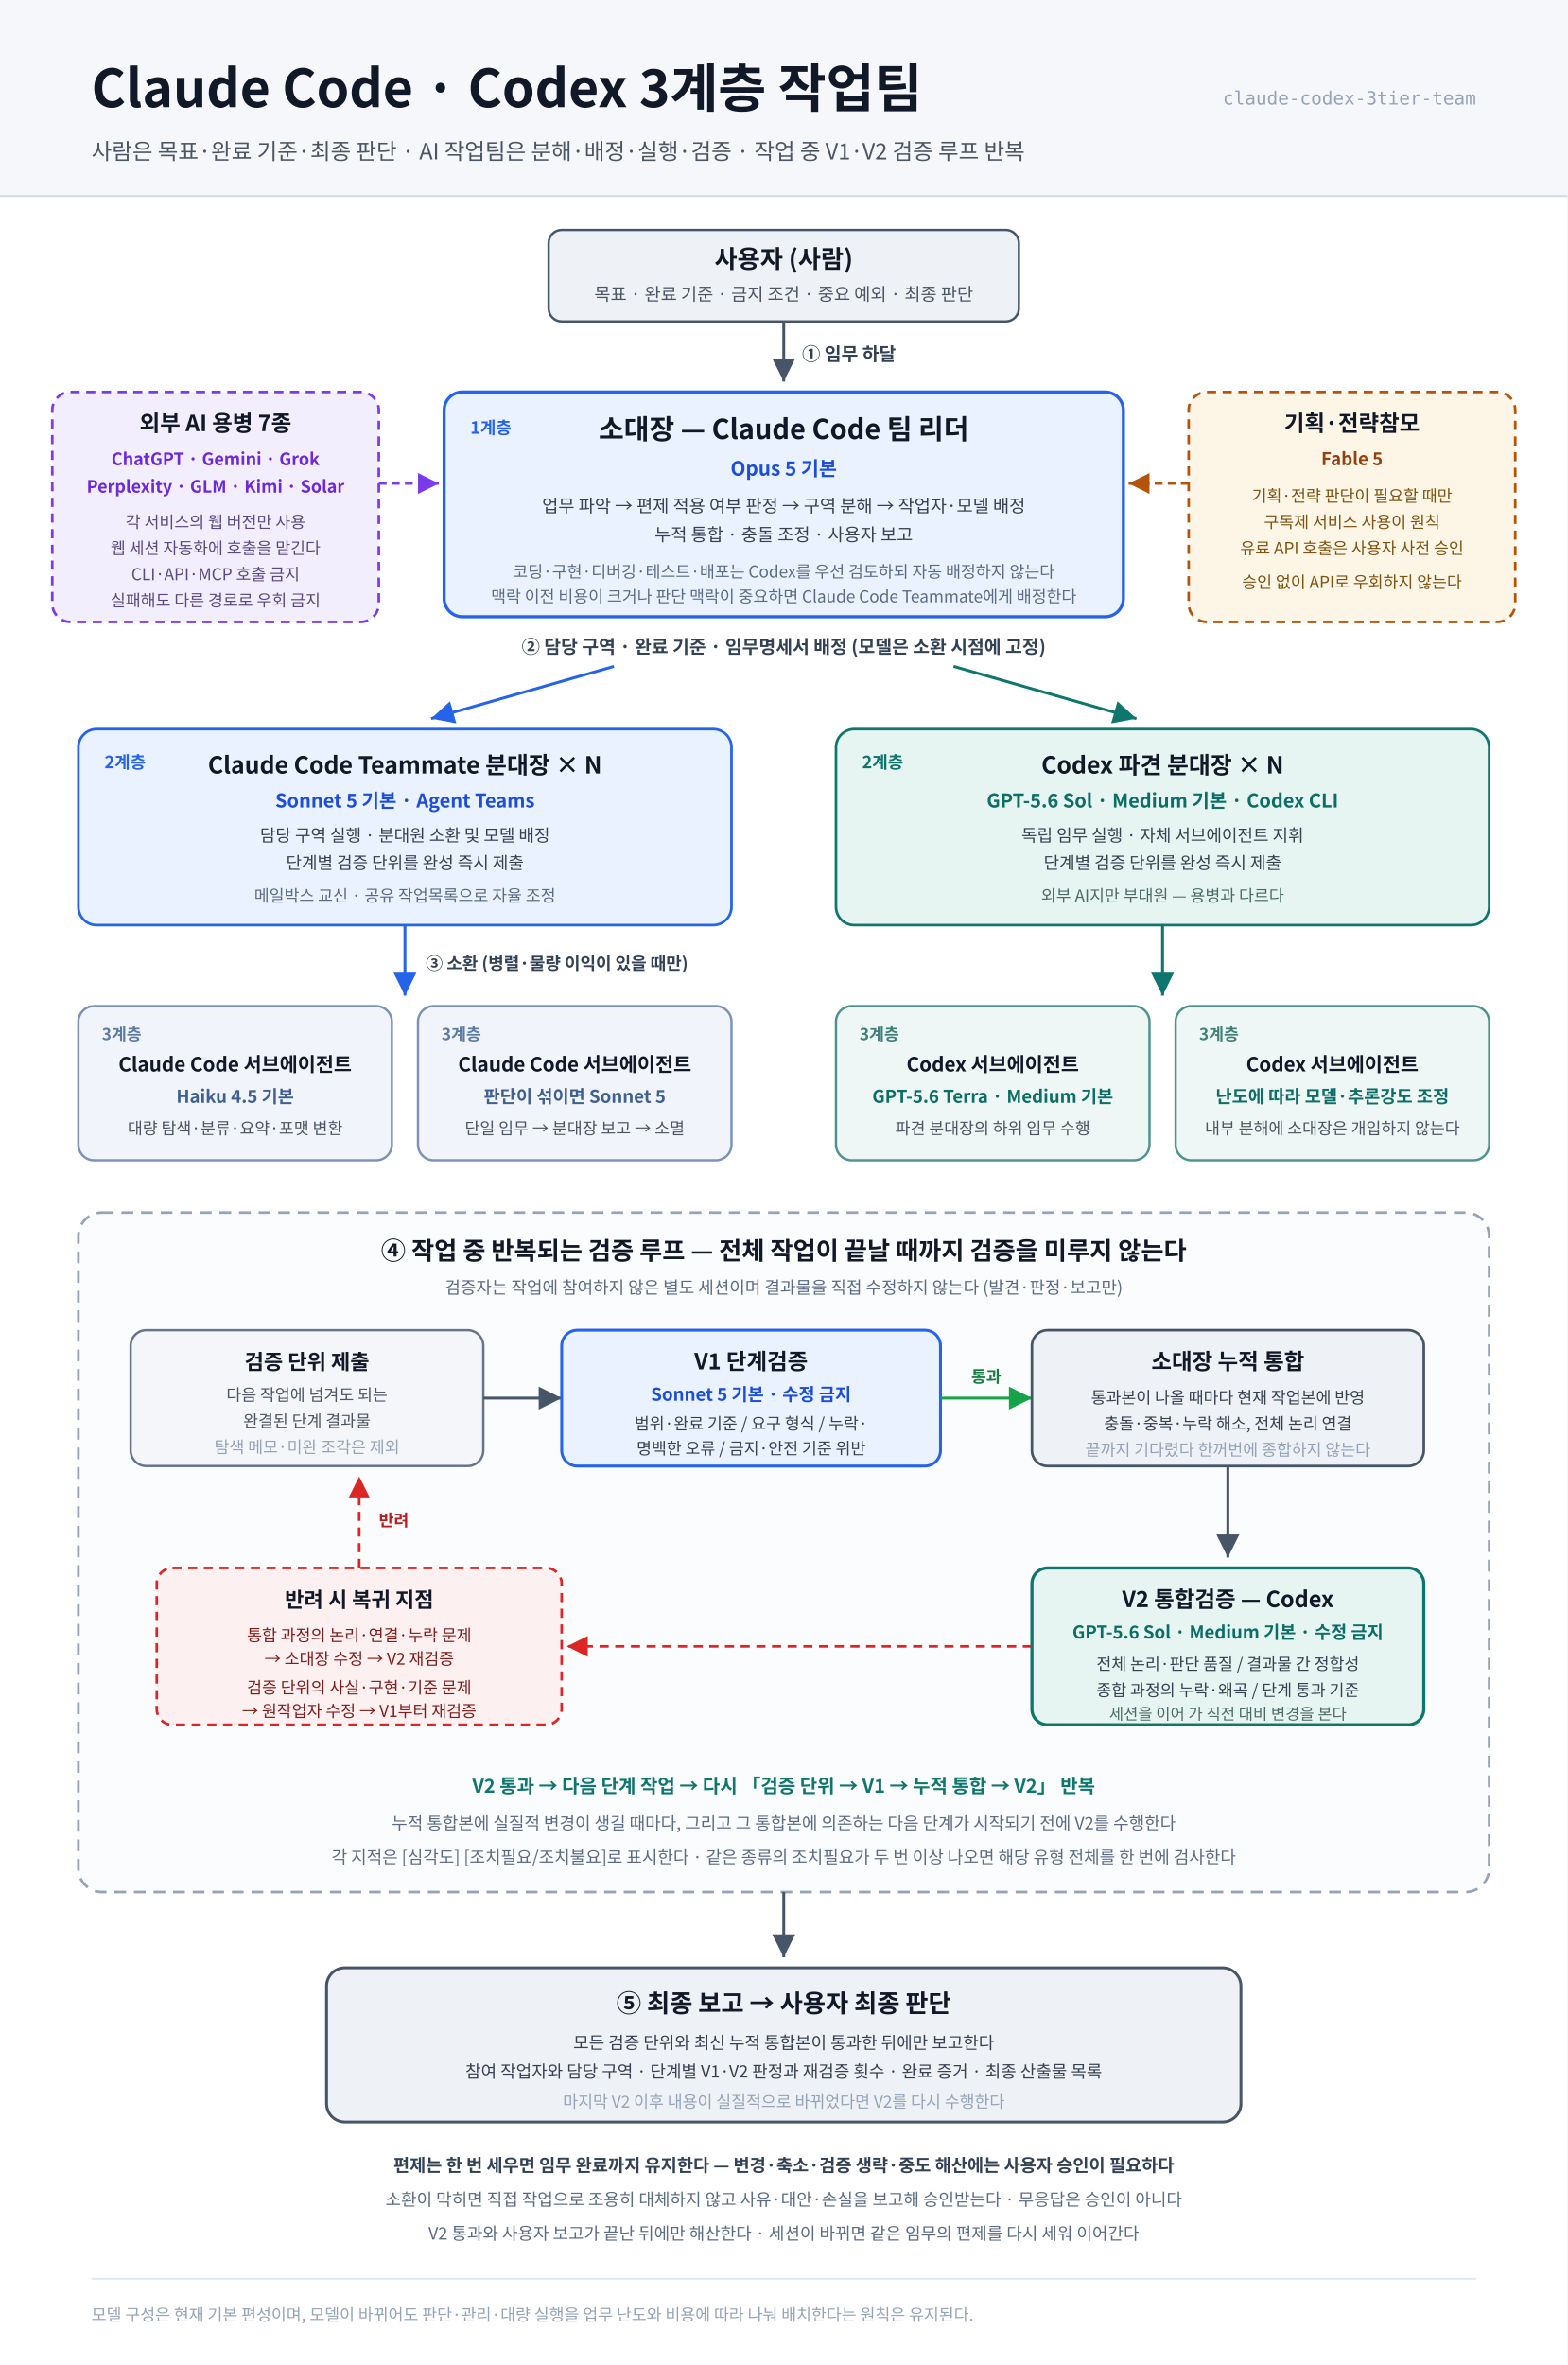
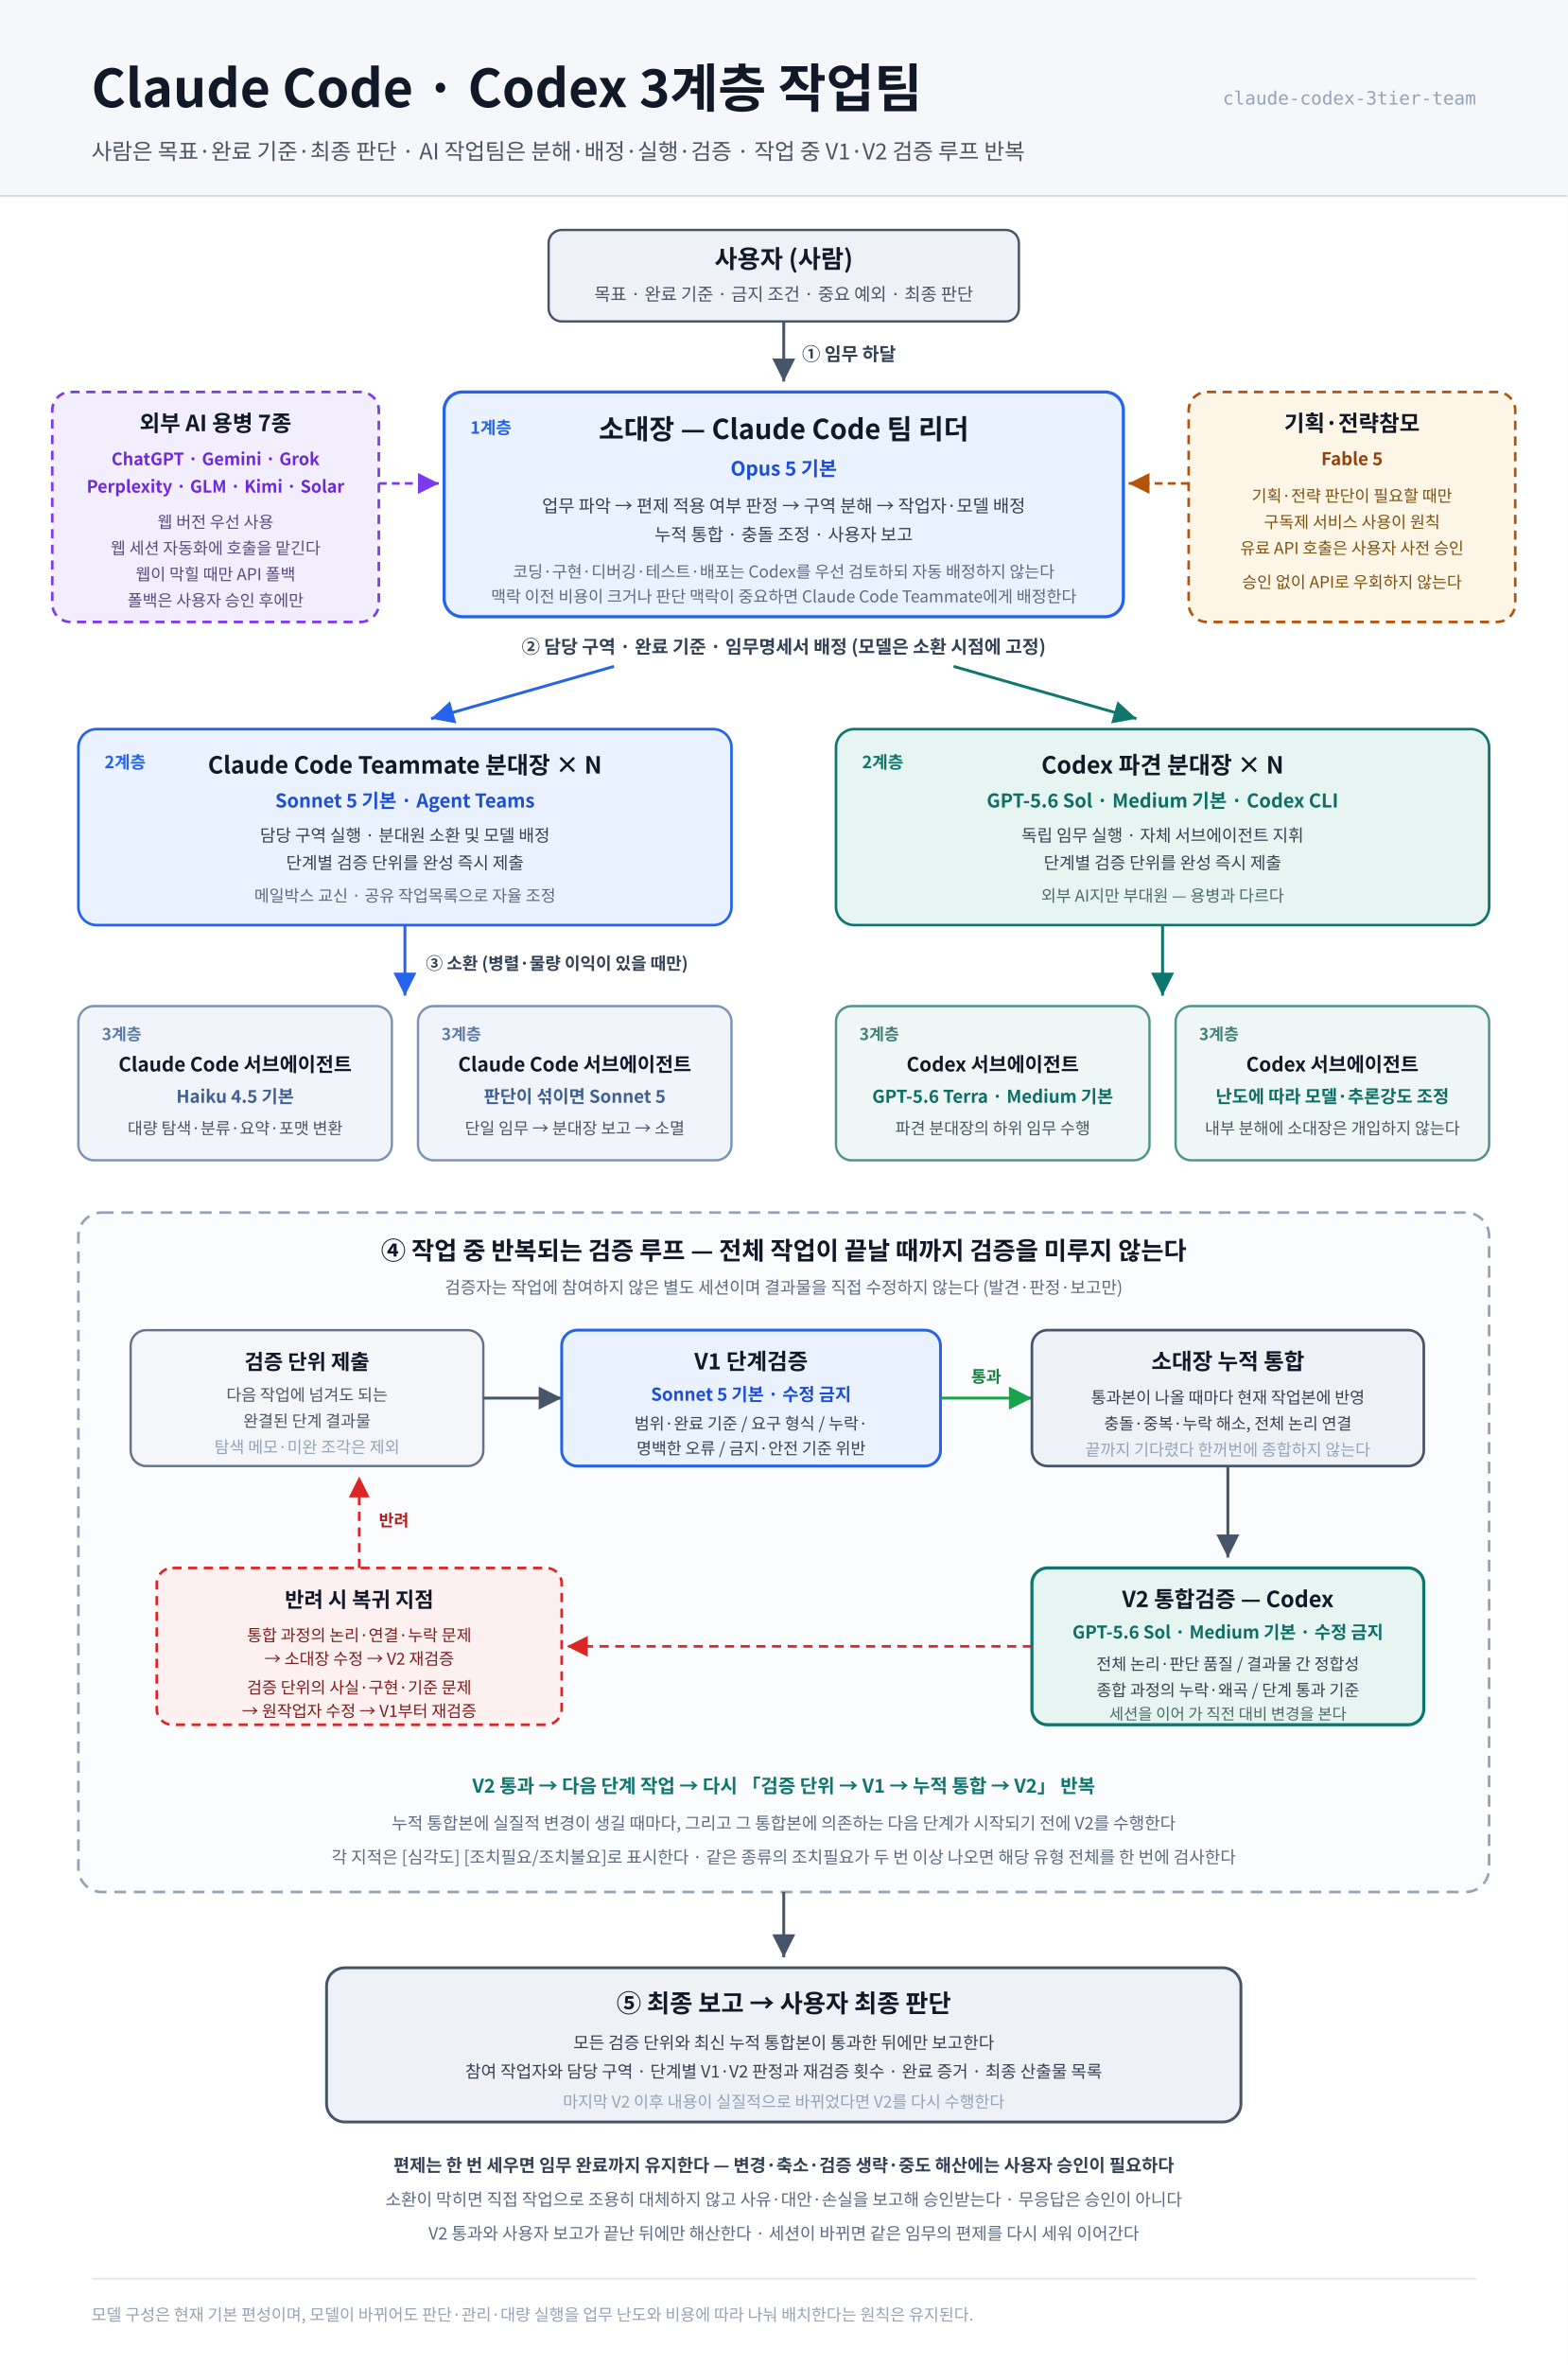
<svg xmlns="http://www.w3.org/2000/svg" width="1200" height="1810" viewBox="0 0 1200 1810" font-family="Pretendard, 'Noto Sans KR', 'Noto Sans CJK KR', 'Malgun Gothic', 'Apple SD Gothic Neo', sans-serif">
  <defs>
    <marker id="arrGray" markerWidth="10" markerHeight="10" refX="8" refY="4" orient="auto">
      <path d="M0,0 L8,4 L0,8 Z" fill="#475569" />
    </marker>
    <marker id="arrBlue" markerWidth="10" markerHeight="10" refX="8" refY="4" orient="auto">
      <path d="M0,0 L8,4 L0,8 Z" fill="#2563eb" />
    </marker>
    <marker id="arrTeal" markerWidth="10" markerHeight="10" refX="8" refY="4" orient="auto">
      <path d="M0,0 L8,4 L0,8 Z" fill="#0f766e" />
    </marker>
    <marker id="arrGreen" markerWidth="10" markerHeight="10" refX="8" refY="4" orient="auto">
      <path d="M0,0 L8,4 L0,8 Z" fill="#16a34a" />
    </marker>
    <marker id="arrGold" markerWidth="10" markerHeight="10" refX="8" refY="4" orient="auto">
      <path d="M0,0 L8,4 L0,8 Z" fill="#b45309" />
    </marker>
    <marker id="arrRed" markerWidth="10" markerHeight="10" refX="8" refY="4" orient="auto">
      <path d="M0,0 L8,4 L0,8 Z" fill="#dc2626" />
    </marker>
    <marker id="arrViolet" markerWidth="10" markerHeight="10" refX="8" refY="4" orient="auto">
      <path d="M0,0 L8,4 L0,8 Z" fill="#7c3aed" />
    </marker>
  </defs>
  <rect width="1200" height="1810" fill="#ffffff" />
  <rect x="0" y="0" width="1200" height="150" fill="#f5f7fa" />
  <line x1="0" y1="150" x2="1200" y2="150" stroke="#d5dbe4" stroke-width="1.5" />
  <text x="70" y="82" font-size="40" font-weight="700" fill="#111827">Claude Code · Codex 3계층 작업팀</text>
  <text x="70" y="122" font-size="17" fill="#4b5563">사람은 목표·완료 기준·최종 판단 · AI 작업팀은 분해·배정·실행·검증 · 작업 중 V1·V2 검증 루프 반복</text>
  <text x="1130" y="80" font-size="14" fill="#94a3b8" text-anchor="end" font-family="Consolas, monospace">claude-codex-3tier-team</text>
  <rect x="420" y="176" width="360" height="70" rx="10" fill="#eef1f6" stroke="#475569" stroke-width="1.8" />
  <text x="600" y="205" font-size="19" font-weight="700" fill="#111827" text-anchor="middle">사용자 (사람)</text>
  <text x="600" y="230" font-size="13.5" fill="#4b5563" text-anchor="middle">목표 · 완료 기준 · 금지 조건 · 중요 예외 · 최종 판단</text>
  <line x1="600" y1="246" x2="600" y2="292" stroke="#475569" stroke-width="2.2" marker-end="url(#arrGray)" />
  <text x="614" y="276" font-size="14" font-weight="600" fill="#334155">① 임무 하달</text>
  <rect x="40" y="300" width="250" height="176" rx="14" fill="#f3eefe" stroke="#7c3aed" stroke-width="2" stroke-dasharray="7 5" />
  <text x="165" y="330" font-size="17" font-weight="700" fill="#111827" text-anchor="middle">외부 AI 용병 7종</text>
  <text x="165" y="356" font-size="13" font-weight="700" fill="#6d28d9" text-anchor="middle">ChatGPT · Gemini · Grok</text>
  <text x="165" y="377" font-size="13" font-weight="700" fill="#6d28d9" text-anchor="middle">Perplexity · GLM · Kimi · Solar</text>
-   <text x="165" y="404" font-size="12.5" fill="#5b4a7f" text-anchor="middle">각 서비스의 웹 버전만 사용</text>
+   <text x="165" y="404" font-size="12.5" fill="#5b4a7f" text-anchor="middle">웹 버전 우선 사용</text>
  <text x="165" y="424" font-size="12.5" fill="#5b4a7f" text-anchor="middle">웹 세션 자동화에 호출을 맡긴다</text>
-   <text x="165" y="444" font-size="12.5" fill="#5b4a7f" text-anchor="middle">CLI·API·MCP 호출 금지</text>
-   <text x="165" y="464" font-size="12.5" fill="#5b4a7f" text-anchor="middle">실패해도 다른 경로로 우회 금지</text>
+   <text x="165" y="444" font-size="12.5" fill="#5b4a7f" text-anchor="middle">웹이 막힐 때만 API 폴백</text>
+   <text x="165" y="464" font-size="12.5" fill="#5b4a7f" text-anchor="middle">폴백은 사용자 승인 후에만</text>
  <line x1="290" y1="370" x2="336" y2="370" stroke="#7c3aed" stroke-width="2" stroke-dasharray="6 4" marker-end="url(#arrViolet)" />
  <rect x="910" y="300" width="250" height="176" rx="14" fill="#fdf6e7" stroke="#b45309" stroke-width="2" stroke-dasharray="7 5" />
  <text x="1035" y="330" font-size="17" font-weight="700" fill="#111827" text-anchor="middle">기획·전략참모</text>
  <text x="1035" y="356" font-size="13.5" font-weight="700" fill="#92400e" text-anchor="middle">Fable 5</text>
  <text x="1035" y="384" font-size="12.5" fill="#7c5310" text-anchor="middle">기획·전략 판단이 필요할 때만</text>
  <text x="1035" y="404" font-size="12.5" fill="#7c5310" text-anchor="middle">구독제 서비스 사용이 원칙</text>
  <text x="1035" y="424" font-size="12.5" fill="#7c5310" text-anchor="middle">유료 API 호출은 사용자 사전 승인</text>
  <text x="1035" y="450" font-size="12.5" fill="#7c5310" text-anchor="middle">승인 없이 API로 우회하지 않는다</text>
  <line x1="910" y1="370" x2="864" y2="370" stroke="#b45309" stroke-width="2" stroke-dasharray="6 4" marker-end="url(#arrGold)" />
  <rect x="340" y="300" width="520" height="172" rx="14" fill="#eaf2ff" stroke="#2563eb" stroke-width="2.4" />
  <text x="360" y="332" font-size="13" font-weight="700" fill="#2563eb">1계층</text>
  <text x="600" y="336" font-size="21" font-weight="700" fill="#111827" text-anchor="middle">소대장 — Claude Code 팀 리더</text>
  <text x="600" y="364" font-size="15" font-weight="700" fill="#1d4ed8" text-anchor="middle">Opus 5 기본</text>
  <text x="600" y="392" font-size="13.5" fill="#374151" text-anchor="middle">업무 파악 → 편제 적용 여부 판정 → 구역 분해 → 작업자·모델 배정</text>
  <text x="600" y="414" font-size="13.5" fill="#374151" text-anchor="middle">누적 통합 · 충돌 조정 · 사용자 보고</text>
  <text x="600" y="442" font-size="12.5" fill="#5b6b83" text-anchor="middle">코딩·구현·디버깅·테스트·배포는 Codex를 우선 검토하되 자동 배정하지 않는다</text>
  <text x="600" y="461" font-size="12.5" fill="#5b6b83" text-anchor="middle">맥락 이전 비용이 크거나 판단 맥락이 중요하면 Claude Code Teammate에게 배정한다</text>
  <text x="600" y="500" font-size="14" font-weight="600" fill="#334155" text-anchor="middle">② 담당 구역 · 완료 기준 · 임무명세서 배정 (모델은 소환 시점에 고정)</text>
  <line x1="470" y1="510" x2="330" y2="550" stroke="#2563eb" stroke-width="2.2" marker-end="url(#arrBlue)" />
  <line x1="730" y1="510" x2="870" y2="550" stroke="#0f766e" stroke-width="2.2" marker-end="url(#arrTeal)" />
  <rect x="60" y="558" width="500" height="150" rx="14" fill="#eaf2ff" stroke="#2563eb" stroke-width="2" />
  <text x="80" y="588" font-size="13" font-weight="700" fill="#2563eb">2계층</text>
  <text x="310" y="592" font-size="18" font-weight="700" fill="#111827" text-anchor="middle">Claude Code Teammate 분대장 × N</text>
  <text x="310" y="618" font-size="14.5" font-weight="700" fill="#1d4ed8" text-anchor="middle">Sonnet 5 기본 · Agent Teams</text>
  <text x="310" y="644" font-size="13" fill="#374151" text-anchor="middle">담당 구역 실행 · 분대원 소환 및 모델 배정</text>
  <text x="310" y="665" font-size="13" fill="#374151" text-anchor="middle">단계별 검증 단위를 완성 즉시 제출</text>
  <text x="310" y="690" font-size="12.5" fill="#5b6b83" text-anchor="middle">메일박스 교신 · 공유 작업목록으로 자율 조정</text>
  <rect x="640" y="558" width="500" height="150" rx="14" fill="#e7f5f2" stroke="#0f766e" stroke-width="2" />
  <text x="660" y="588" font-size="13" font-weight="700" fill="#0f766e">2계층</text>
  <text x="890" y="592" font-size="18" font-weight="700" fill="#111827" text-anchor="middle">Codex 파견 분대장 × N</text>
  <text x="890" y="618" font-size="14.5" font-weight="700" fill="#0d6e66" text-anchor="middle">GPT-5.6 Sol · Medium 기본 · Codex CLI</text>
  <text x="890" y="644" font-size="13" fill="#374151" text-anchor="middle">독립 임무 실행 · 자체 서브에이전트 지휘</text>
  <text x="890" y="665" font-size="13" fill="#374151" text-anchor="middle">단계별 검증 단위를 완성 즉시 제출</text>
  <text x="890" y="690" font-size="12.5" fill="#4b6b66" text-anchor="middle">외부 AI지만 부대원 — 용병과 다르다</text>
  <line x1="310" y1="708" x2="310" y2="762" stroke="#2563eb" stroke-width="2.2" marker-end="url(#arrBlue)" />
  <line x1="890" y1="708" x2="890" y2="762" stroke="#0f766e" stroke-width="2.2" marker-end="url(#arrTeal)" />
  <text x="326" y="742" font-size="13" font-weight="600" fill="#334155">③ 소환 (병렬·물량 이익이 있을 때만)</text>
  <rect x="60" y="770" width="240" height="118" rx="12" fill="#f1f5fb" stroke="#7c93b5" stroke-width="1.8" />
  <text x="78" y="796" font-size="12.5" font-weight="700" fill="#5b7ba6">3계층</text>
  <text x="180" y="820" font-size="15" font-weight="700" fill="#111827" text-anchor="middle">Claude Code 서브에이전트</text>
  <text x="180" y="844" font-size="13.5" font-weight="700" fill="#3f6091" text-anchor="middle">Haiku 4.5 기본</text>
  <text x="180" y="868" font-size="12.5" fill="#4b5563" text-anchor="middle">대량 탐색·분류·요약·포맷 변환</text>
  <rect x="320" y="770" width="240" height="118" rx="12" fill="#f1f5fb" stroke="#7c93b5" stroke-width="1.8" />
  <text x="338" y="796" font-size="12.5" font-weight="700" fill="#5b7ba6">3계층</text>
  <text x="440" y="820" font-size="15" font-weight="700" fill="#111827" text-anchor="middle">Claude Code 서브에이전트</text>
  <text x="440" y="844" font-size="13.5" font-weight="700" fill="#3f6091" text-anchor="middle">판단이 섞이면 Sonnet 5</text>
  <text x="440" y="868" font-size="12.5" fill="#4b5563" text-anchor="middle">단일 임무 → 분대장 보고 → 소멸</text>
  <rect x="640" y="770" width="240" height="118" rx="12" fill="#eef7f5" stroke="#4f948c" stroke-width="1.8" />
  <text x="658" y="796" font-size="12.5" font-weight="700" fill="#3f8079">3계층</text>
  <text x="760" y="820" font-size="15" font-weight="700" fill="#111827" text-anchor="middle">Codex 서브에이전트</text>
  <text x="760" y="844" font-size="13.5" font-weight="700" fill="#0d6e66" text-anchor="middle">GPT-5.6 Terra · Medium 기본</text>
  <text x="760" y="868" font-size="12.5" fill="#4b5563" text-anchor="middle">파견 분대장의 하위 임무 수행</text>
  <rect x="900" y="770" width="240" height="118" rx="12" fill="#eef7f5" stroke="#4f948c" stroke-width="1.8" />
  <text x="918" y="796" font-size="12.5" font-weight="700" fill="#3f8079">3계층</text>
  <text x="1020" y="820" font-size="15" font-weight="700" fill="#111827" text-anchor="middle">Codex 서브에이전트</text>
  <text x="1020" y="844" font-size="13.5" font-weight="700" fill="#0d6e66" text-anchor="middle">난도에 따라 모델·추론강도 조정</text>
  <text x="1020" y="868" font-size="12.5" fill="#4b5563" text-anchor="middle">내부 분해에 소대장은 개입하지 않는다</text>
  <rect x="60" y="928" width="1080" height="520" rx="18" fill="#fbfcfe" stroke="#94a3b8" stroke-width="2" stroke-dasharray="9 6" />
  <text x="600" y="964" font-size="19" font-weight="700" fill="#111827" text-anchor="middle">④ 작업 중 반복되는 검증 루프 — 전체 작업이 끝날 때까지 검증을 미루지 않는다</text>
  <text x="600" y="990" font-size="13" fill="#5b6b83" text-anchor="middle">검증자는 작업에 참여하지 않은 별도 세션이며 결과물을 직접 수정하지 않는다 (발견·판정·보고만)</text>
  <rect x="100" y="1018" width="270" height="104" rx="12" fill="#f4f6fa" stroke="#64748b" stroke-width="1.8" />
  <text x="235" y="1048" font-size="16" font-weight="700" fill="#111827" text-anchor="middle">검증 단위 제출</text>
  <text x="235" y="1072" font-size="12.5" fill="#4b5563" text-anchor="middle">다음 작업에 넘겨도 되는</text>
  <text x="235" y="1092" font-size="12.5" fill="#4b5563" text-anchor="middle">완결된 단계 결과물</text>
  <text x="235" y="1112" font-size="12.5" fill="#94a3b8" text-anchor="middle">탐색 메모·미완 조각은 제외</text>
  <line x1="370" y1="1070" x2="430" y2="1070" stroke="#475569" stroke-width="2.2" marker-end="url(#arrGray)" />
  <rect x="430" y="1018" width="290" height="104" rx="12" fill="#eaf2ff" stroke="#2563eb" stroke-width="2.2" />
  <text x="575" y="1048" font-size="17" font-weight="700" fill="#111827" text-anchor="middle">V1 단계검증</text>
  <text x="575" y="1072" font-size="13.5" font-weight="700" fill="#1d4ed8" text-anchor="middle">Sonnet 5 기본 · 수정 금지</text>
  <text x="575" y="1094" font-size="12.5" fill="#374151" text-anchor="middle">범위·완료 기준 / 요구 형식 / 누락·</text>
  <text x="575" y="1113" font-size="12.5" fill="#374151" text-anchor="middle">명백한 오류 / 금지·안전 기준 위반</text>
  <line x1="720" y1="1070" x2="790" y2="1070" stroke="#16a34a" stroke-width="2.2" marker-end="url(#arrGreen)" />
  <text x="755" y="1058" font-size="12.5" font-weight="700" fill="#15803d" text-anchor="middle">통과</text>
  <rect x="790" y="1018" width="300" height="104" rx="12" fill="#eef1f6" stroke="#475569" stroke-width="2" />
  <text x="940" y="1048" font-size="17" font-weight="700" fill="#111827" text-anchor="middle">소대장 누적 통합</text>
  <text x="940" y="1074" font-size="12.5" fill="#374151" text-anchor="middle">통과본이 나올 때마다 현재 작업본에 반영</text>
  <text x="940" y="1094" font-size="12.5" fill="#374151" text-anchor="middle">충돌·중복·누락 해소, 전체 논리 연결</text>
  <text x="940" y="1114" font-size="12.5" fill="#94a3b8" text-anchor="middle">끝까지 기다렸다 한꺼번에 종합하지 않는다</text>
  <line x1="940" y1="1122" x2="940" y2="1192" stroke="#475569" stroke-width="2.2" marker-end="url(#arrGray)" />
  <rect x="790" y="1200" width="300" height="120" rx="12" fill="#e7f5f2" stroke="#0f766e" stroke-width="2.4" />
  <text x="940" y="1230" font-size="17" font-weight="700" fill="#111827" text-anchor="middle">V2 통합검증 — Codex</text>
  <text x="940" y="1254" font-size="13.5" font-weight="700" fill="#0d6e66" text-anchor="middle">GPT-5.6 Sol · Medium 기본 · 수정 금지</text>
  <text x="940" y="1278" font-size="12.5" fill="#374151" text-anchor="middle">전체 논리·판단 품질 / 결과물 간 정합성</text>
  <text x="940" y="1298" font-size="12.5" fill="#374151" text-anchor="middle">종합 과정의 누락·왜곡 / 단계 통과 기준</text>
  <text x="940" y="1316" font-size="12" fill="#4b6b66" text-anchor="middle">세션을 이어 가 직전 대비 변경을 본다</text>
  <path d="M790 1260 L434 1260" stroke="#dc2626" stroke-width="2" stroke-dasharray="7 5" fill="none" marker-end="url(#arrRed)" />
  <rect x="120" y="1200" width="310" height="120" rx="12" fill="#fdf0f0" stroke="#dc2626" stroke-width="2" stroke-dasharray="7 5" />
  <text x="275" y="1230" font-size="16" font-weight="700" fill="#111827" text-anchor="middle">반려 시 복귀 지점</text>
  <text x="275" y="1256" font-size="12.5" fill="#7f1d1d" text-anchor="middle">통합 과정의 논리·연결·누락 문제</text>
  <text x="275" y="1274" font-size="12.5" fill="#7f1d1d" text-anchor="middle">→ 소대장 수정 → V2 재검증</text>
  <text x="275" y="1296" font-size="12.5" fill="#7f1d1d" text-anchor="middle">검증 단위의 사실·구현·기준 문제</text>
  <text x="275" y="1314" font-size="12.5" fill="#7f1d1d" text-anchor="middle">→ 원작업자 수정 → V1부터 재검증</text>
  <path d="M275 1200 L275 1130" stroke="#dc2626" stroke-width="2" stroke-dasharray="7 5" fill="none" marker-end="url(#arrRed)" />
  <text x="290" y="1168" font-size="12.5" font-weight="700" fill="#b91c1c">반려</text>
  <text x="600" y="1372" font-size="14.5" font-weight="700" fill="#0f766e" text-anchor="middle">V2 통과 → 다음 단계 작업 → 다시 「검증 단위 → V1 → 누적 통합 → V2」 반복</text>
  <text x="600" y="1400" font-size="13" fill="#5b6b83" text-anchor="middle">누적 통합본에 실질적 변경이 생길 때마다, 그리고 그 통합본에 의존하는 다음 단계가 시작되기 전에 V2를 수행한다</text>
  <text x="600" y="1426" font-size="13" fill="#5b6b83" text-anchor="middle">각 지적은 [심각도] [조치필요/조치불요]로 표시한다 · 같은 종류의 조치필요가 두 번 이상 나오면 해당 유형 전체를 한 번에 검사한다</text>
  <line x1="600" y1="1448" x2="600" y2="1498" stroke="#475569" stroke-width="2.2" marker-end="url(#arrGray)" />
  <rect x="250" y="1506" width="700" height="118" rx="14" fill="#eef1f6" stroke="#475569" stroke-width="2.2" />
  <text x="600" y="1540" font-size="19" font-weight="700" fill="#111827" text-anchor="middle">⑤ 최종 보고 → 사용자 최종 판단</text>
  <text x="600" y="1568" font-size="13" fill="#374151" text-anchor="middle">모든 검증 단위와 최신 누적 통합본이 통과한 뒤에만 보고한다</text>
  <text x="600" y="1590" font-size="13" fill="#374151" text-anchor="middle">참여 작업자와 담당 구역 · 단계별 V1·V2 판정과 재검증 횟수 · 완료 증거 · 최종 산출물 목록</text>
  <text x="600" y="1613" font-size="12.5" fill="#94a3b8" text-anchor="middle">마지막 V2 이후 내용이 실질적으로 바뀌었다면 V2를 다시 수행한다</text>
  <text x="600" y="1662" font-size="13.5" font-weight="700" fill="#334155" text-anchor="middle">편제는 한 번 세우면 임무 완료까지 유지한다 — 변경·축소·검증 생략·중도 해산에는 사용자 승인이 필요하다</text>
  <text x="600" y="1688" font-size="13" fill="#5b6b83" text-anchor="middle">소환이 막히면 직접 작업으로 조용히 대체하지 않고 사유·대안·손실을 보고해 승인받는다 · 무응답은 승인이 아니다</text>
  <text x="600" y="1714" font-size="13" fill="#5b6b83" text-anchor="middle">V2 통과와 사용자 보고가 끝난 뒤에만 해산한다 · 세션이 바뀌면 같은 임무의 편제를 다시 세워 이어간다</text>
  <line x1="70" y1="1744" x2="1130" y2="1744" stroke="#e2e8f0" stroke-width="1.5" />
  <text x="70" y="1776" font-size="12.5" fill="#94a3b8">모델 구성은 현재 기본 편성이며, 모델이 바뀌어도 판단·관리·대량 실행을 업무 난도와 비용에 따라 나눠 배치한다는 원칙은 유지된다.</text>
</svg>
